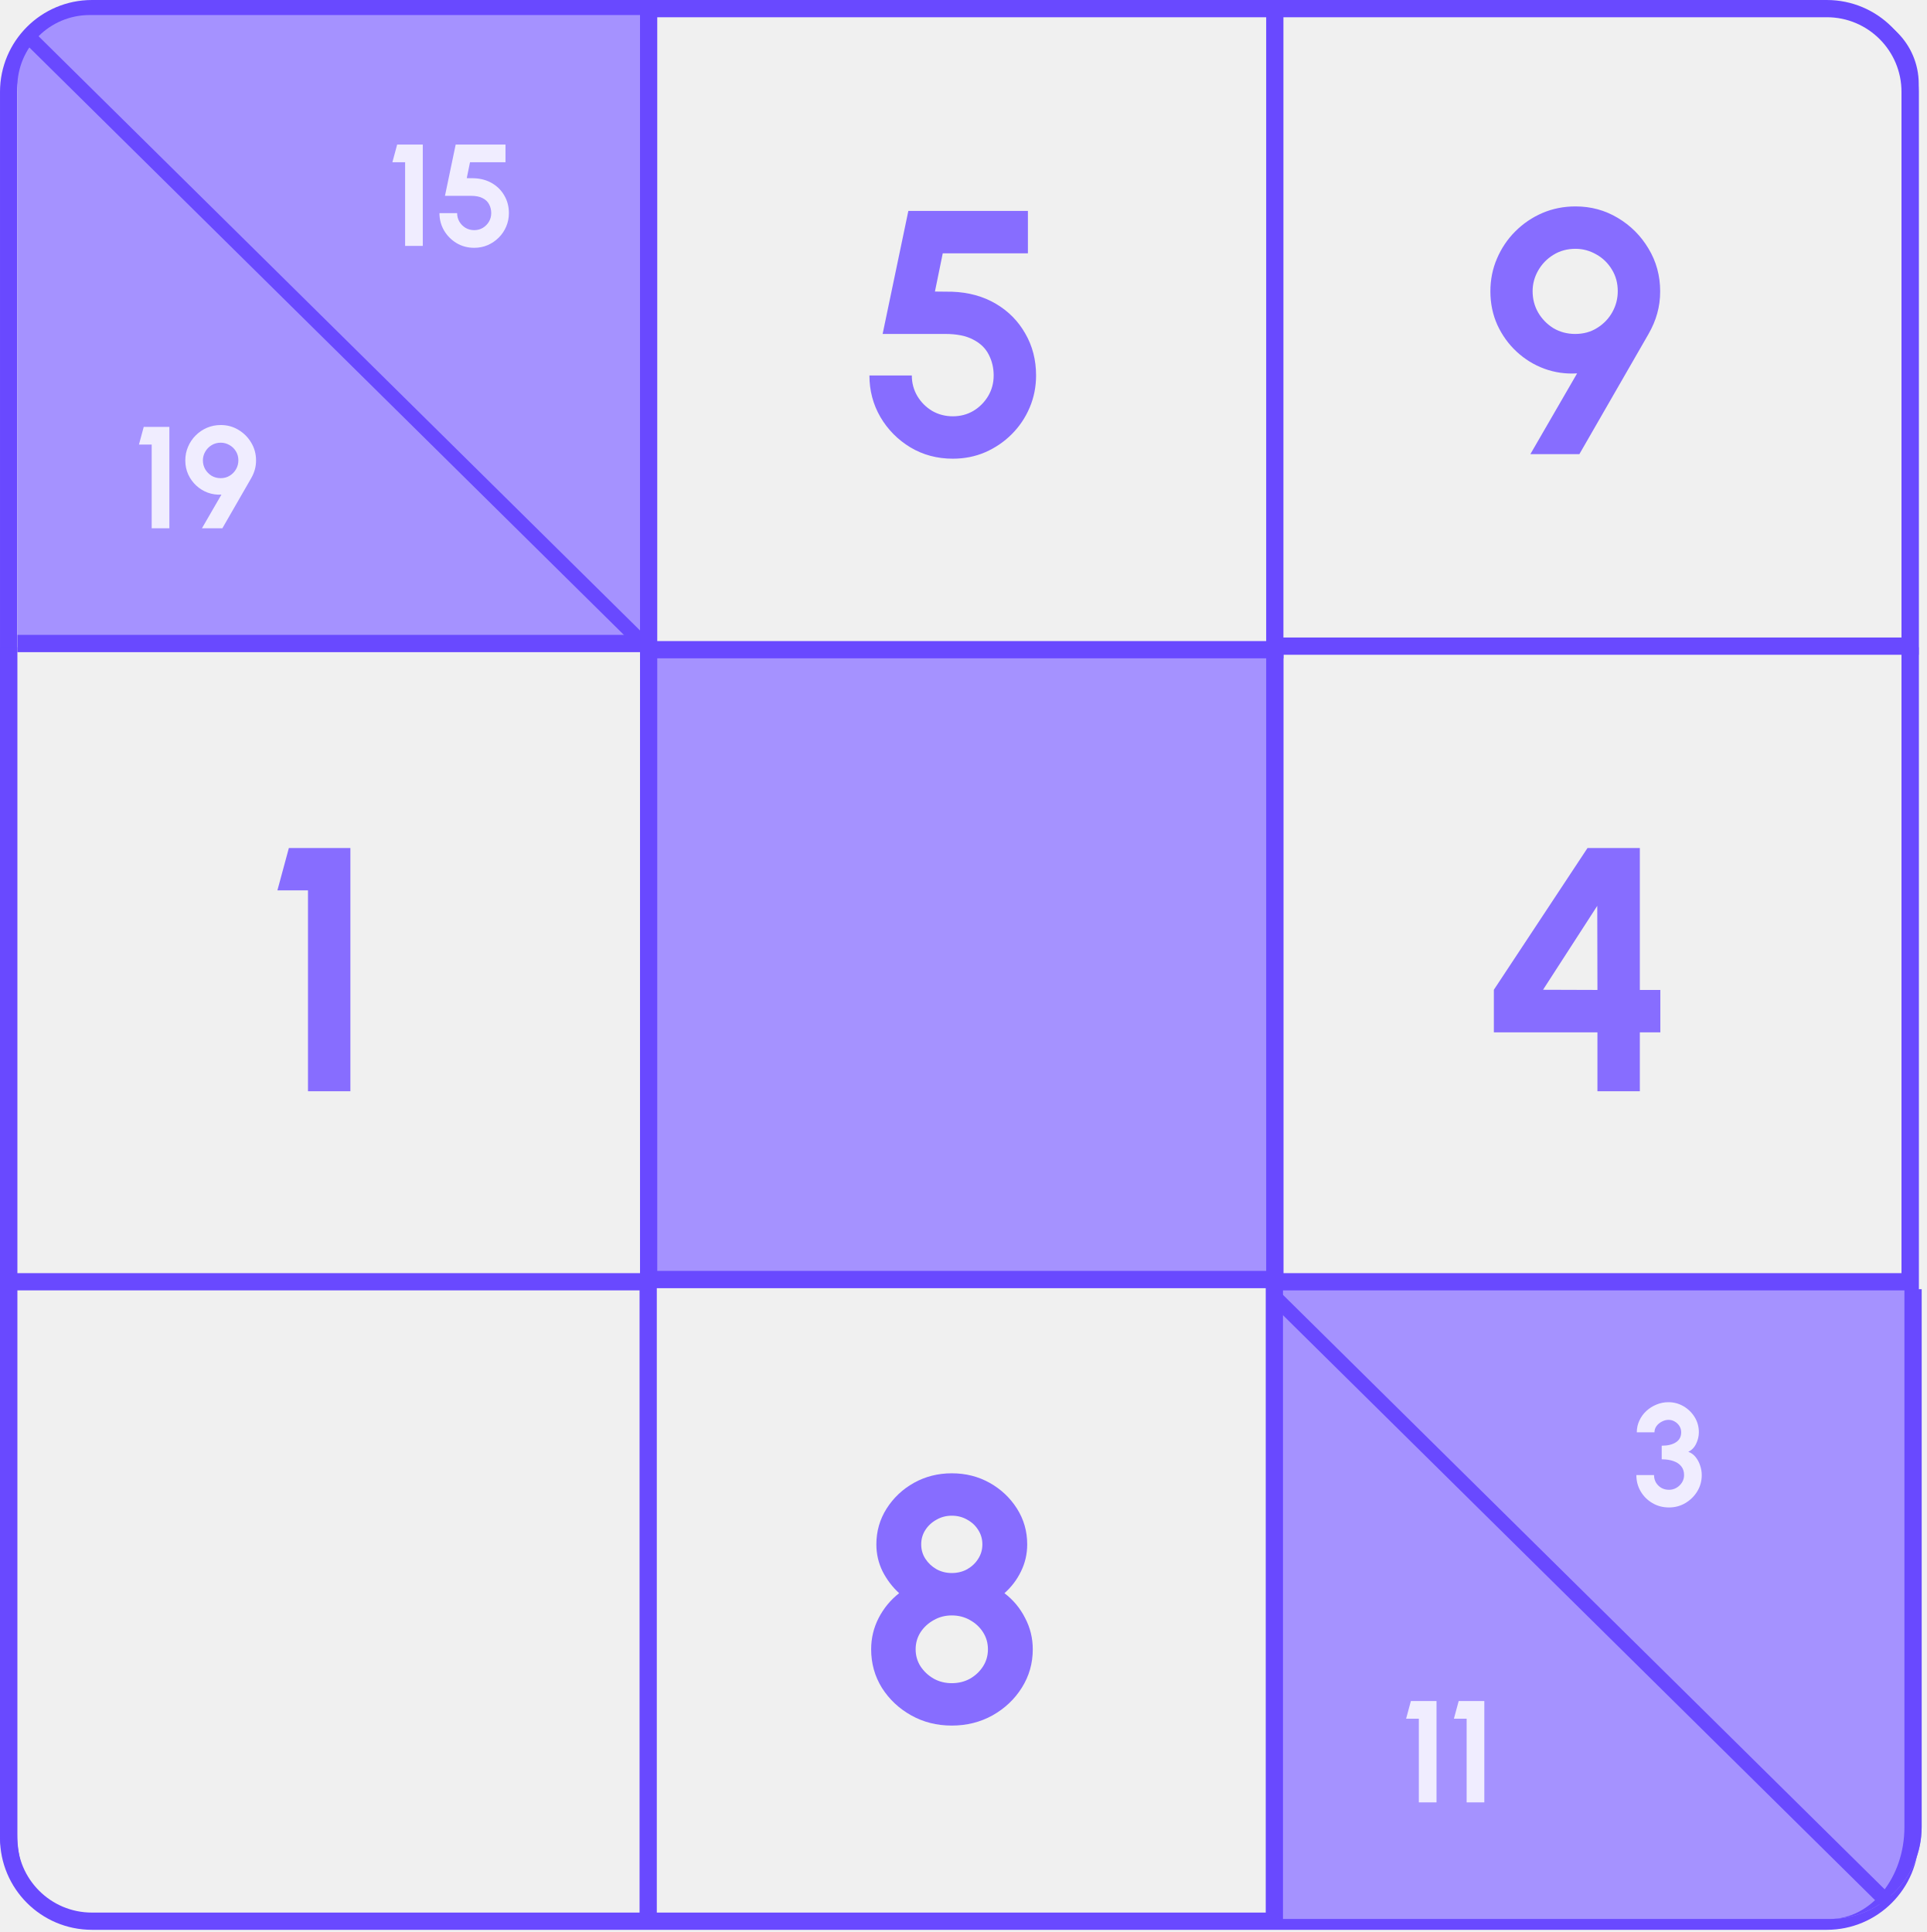
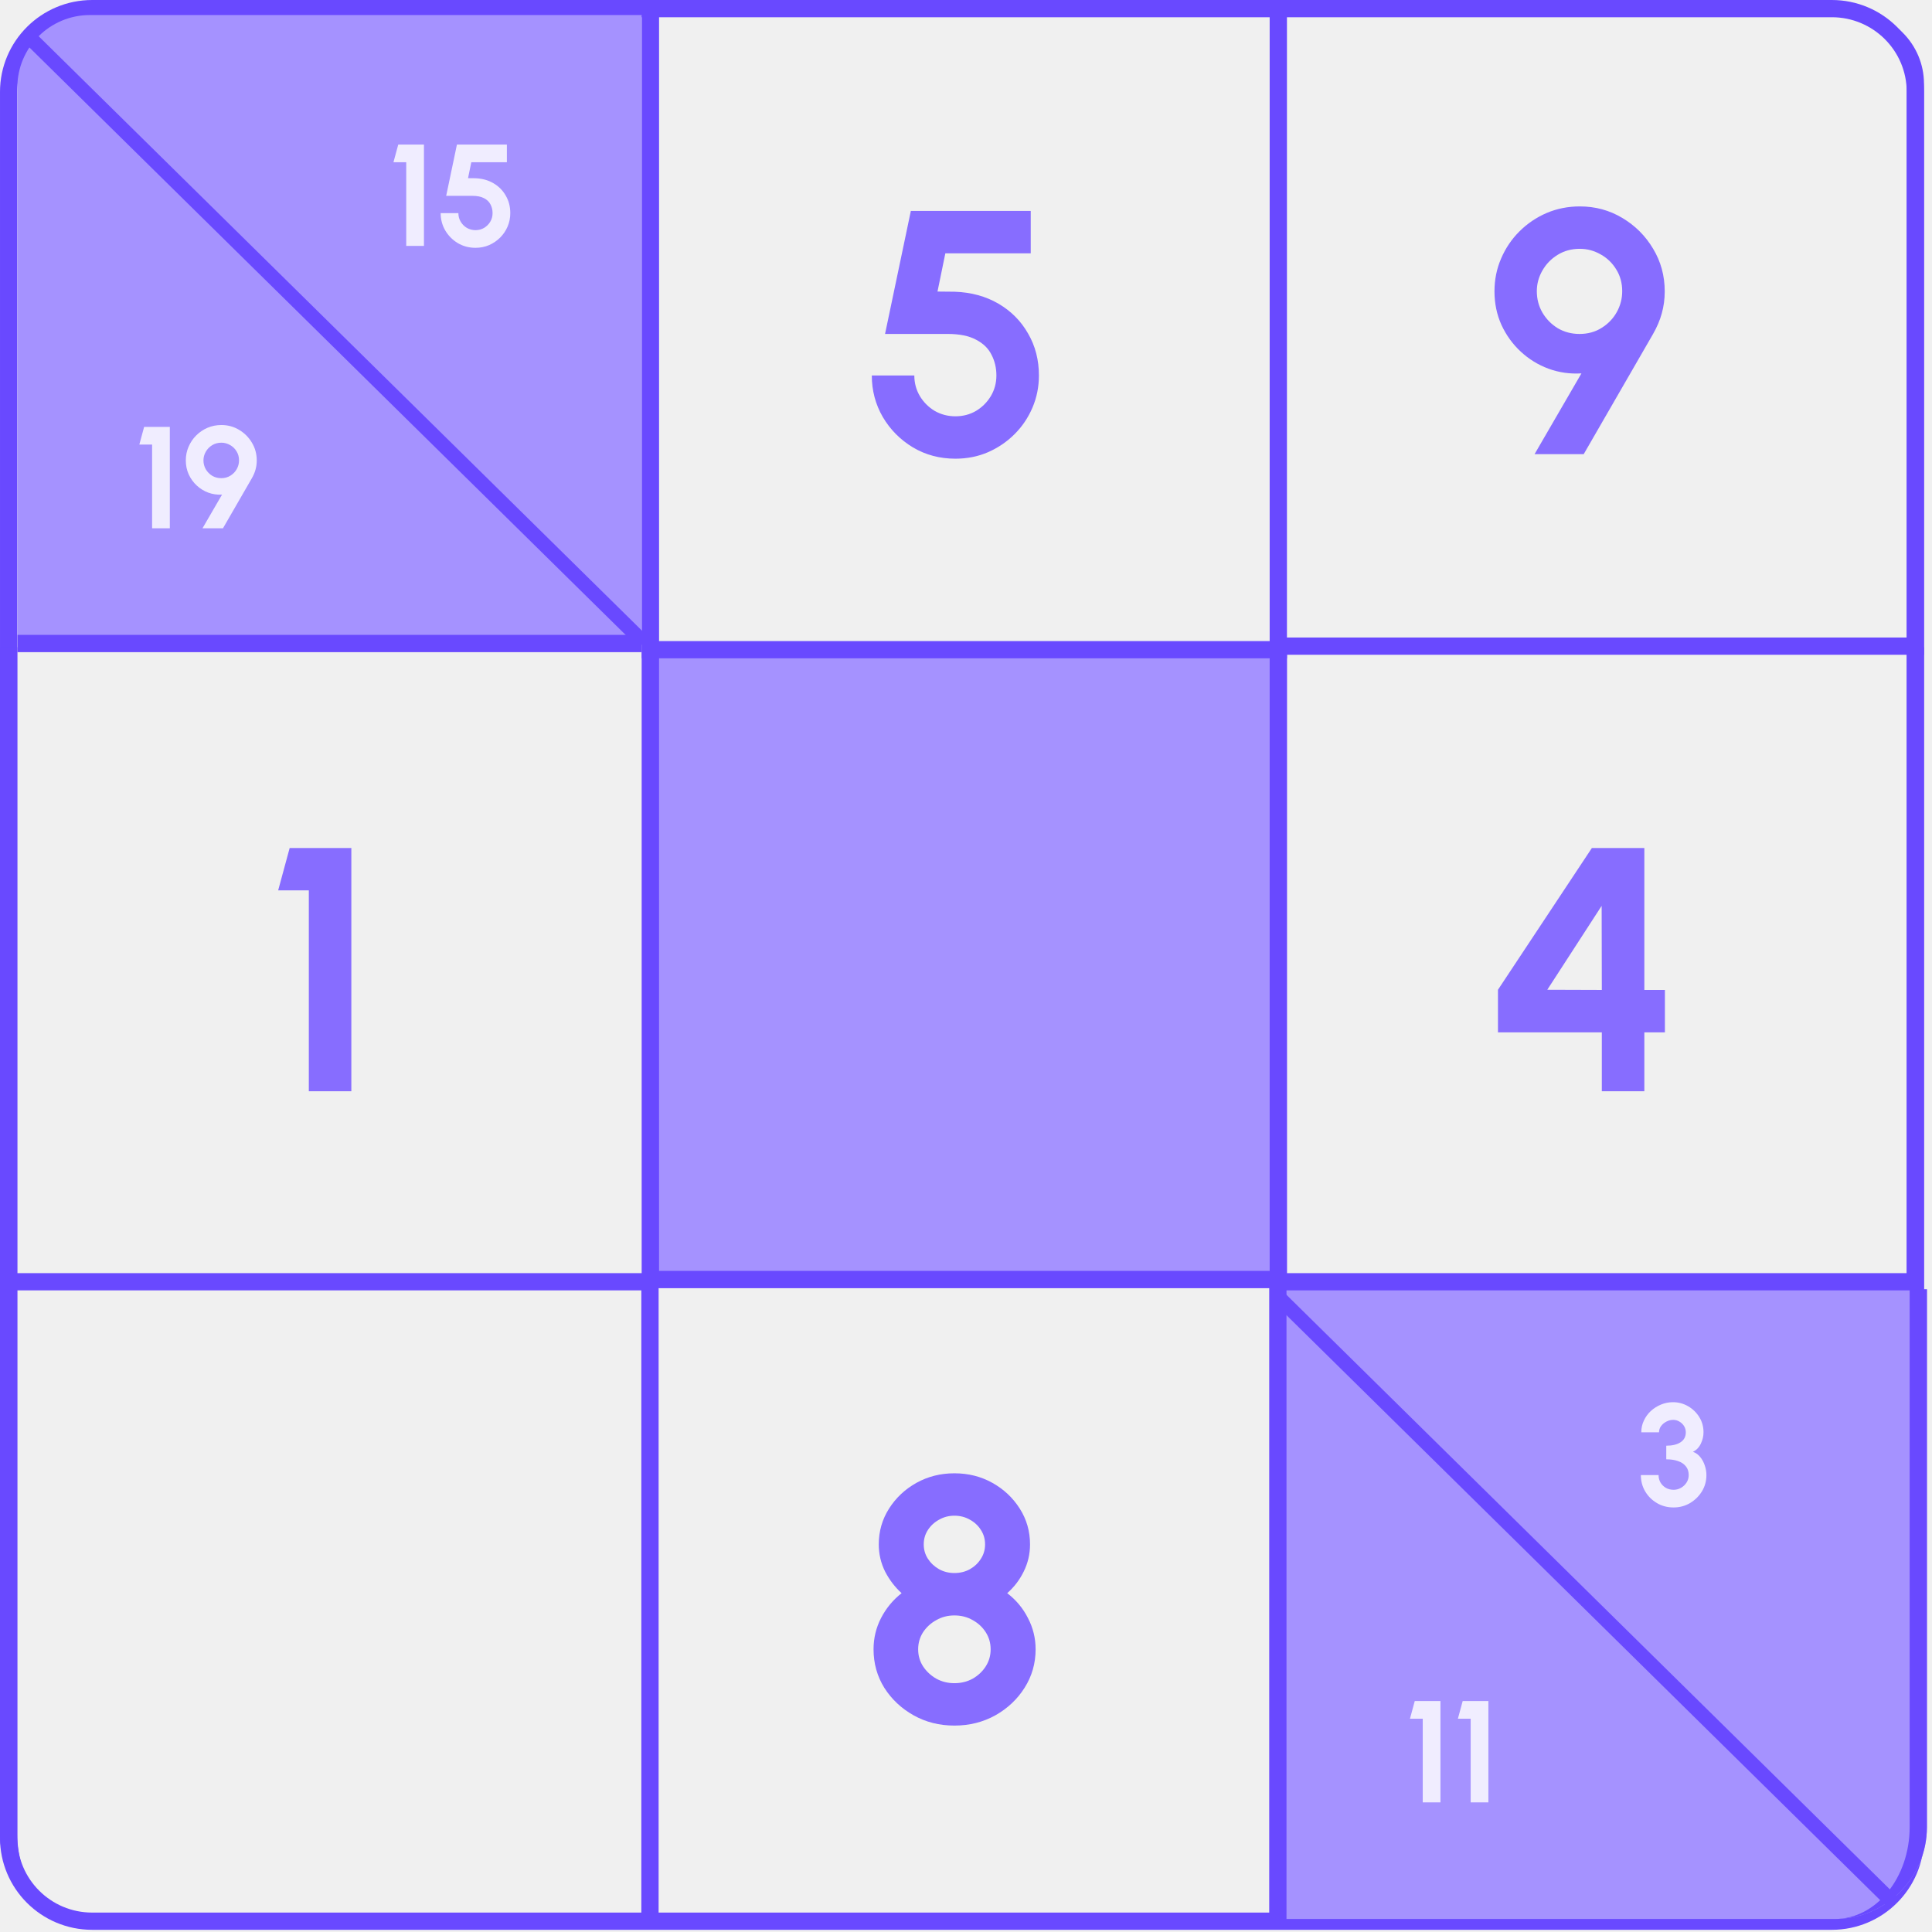
- <svg xmlns="http://www.w3.org/2000/svg" width="338" height="339" viewBox="0 0 338 339" fill="none">
+ <svg xmlns="http://www.w3.org/2000/svg" width="339" height="339" viewBox="0 0 338 339" preserveAspectRatio="none" fill="none">
  <rect x="1.512" y="1.512" width="333.577" height="335.592" rx="14.613" stroke="#6949FF" stroke-width="3.023" />
  <mask id="path-2-inside-1_2225_7122" fill="white">
    <path d="M112.277 113.151H225.149V226.023H112.277V113.151Z" />
  </mask>
  <path d="M112.277 113.151H225.149V226.023H112.277V113.151Z" fill="#A592FF" />
  <path d="M225.149 226.023V229.046H228.173V226.023H225.149ZM112.277 226.023H109.254V229.046H112.277V226.023ZM225.149 113.151H222.126V226.023H225.149H228.173V113.151H225.149ZM225.149 226.023V222.999H112.277V226.023V229.046H225.149V226.023ZM112.277 226.023H115.301V113.151H112.277H109.254V226.023H112.277Z" fill="#6949FF" mask="url(#path-2-inside-1_2225_7122)" />
  <mask id="path-4-inside-2_2225_7122" fill="white">
    <path d="M3.035 15.341C3.035 8.326 8.722 2.639 15.738 2.639H112.277V114.421H3.035V15.341Z" />
  </mask>
  <path d="M3.035 15.341C3.035 8.326 8.722 2.639 15.738 2.639H112.277V114.421H3.035V15.341Z" fill="#A592FF" />
  <path d="M3.035 2.639H112.277H3.035ZM112.277 117.445H3.035V111.398H112.277V117.445ZM3.035 114.421V2.639V114.421ZM112.277 2.639V114.421V2.639Z" fill="#6949FF" mask="url(#path-4-inside-2_2225_7122)" />
  <line x1="112.654" y1="112.784" x2="4.682" y2="6.083" stroke="#6949FF" stroke-width="2.541" />
  <path d="M26.611 92.692V78.008H24.376L25.214 74.908H29.711V92.692H26.611ZM35.429 92.692L38.846 86.785C38.007 86.836 37.207 86.722 36.445 86.442C35.691 86.163 35.018 85.748 34.425 85.197C33.833 84.647 33.362 83.995 33.015 83.241C32.677 82.487 32.507 81.67 32.507 80.79C32.507 79.934 32.668 79.134 32.99 78.389C33.312 77.635 33.756 76.975 34.324 76.407C34.9 75.831 35.56 75.382 36.305 75.061C37.059 74.739 37.868 74.578 38.731 74.578C39.858 74.578 40.887 74.858 41.818 75.416C42.758 75.975 43.508 76.725 44.066 77.665C44.634 78.605 44.918 79.646 44.918 80.79C44.918 81.357 44.846 81.895 44.702 82.403C44.566 82.903 44.35 83.411 44.054 83.927L39.011 92.692H35.429ZM38.706 83.902C39.316 83.902 39.853 83.754 40.319 83.457C40.794 83.161 41.162 82.775 41.424 82.301C41.687 81.827 41.818 81.319 41.818 80.777C41.818 80.184 41.674 79.655 41.386 79.189C41.098 78.715 40.717 78.347 40.243 78.084C39.769 77.813 39.265 77.677 38.731 77.677C38.122 77.677 37.58 77.826 37.105 78.122C36.64 78.41 36.271 78.791 36 79.265C35.729 79.74 35.594 80.243 35.594 80.777C35.594 81.344 35.729 81.865 36 82.339C36.28 82.814 36.653 83.195 37.118 83.483C37.593 83.762 38.122 83.902 38.706 83.902Z" fill="#F0EDFF" />
  <path d="M71.07 43.152V28.468H68.835L69.673 25.368H74.17V43.152H71.07ZM83.19 43.482C82.047 43.482 81.014 43.207 80.091 42.657C79.168 42.097 78.436 41.357 77.894 40.434C77.36 39.511 77.093 38.498 77.093 37.398H80.193C80.193 37.948 80.328 38.452 80.599 38.909C80.87 39.358 81.23 39.718 81.679 39.989C82.136 40.251 82.64 40.383 83.19 40.383C83.741 40.383 84.24 40.251 84.689 39.989C85.138 39.718 85.498 39.358 85.769 38.909C86.04 38.452 86.176 37.948 86.176 37.398C86.176 36.847 86.057 36.343 85.82 35.886C85.591 35.42 85.214 35.052 84.689 34.781C84.173 34.501 83.487 34.362 82.632 34.362H78.059L79.939 25.368H88.678V28.468H82.454L81.882 31.262L83.14 31.275C84.342 31.317 85.405 31.61 86.328 32.151C87.251 32.693 87.971 33.422 88.487 34.336C89.013 35.242 89.275 36.263 89.275 37.398C89.275 38.227 89.118 39.011 88.805 39.748C88.492 40.484 88.055 41.132 87.497 41.691C86.938 42.25 86.29 42.69 85.553 43.012C84.825 43.325 84.037 43.482 83.19 43.482Z" fill="#F0EDFF" />
  <mask id="path-9-inside-3_2225_7122" fill="white">
    <path d="M224.061 226.204H337.113V320.591C337.113 329.497 329.894 336.716 320.989 336.716H224.061V226.204Z" />
  </mask>
  <path d="M224.061 226.204H337.113V320.591C337.113 329.497 329.894 336.716 320.989 336.716H224.061V226.204Z" fill="#A592FF" />
  <path d="M224.061 226.204H337.113H224.061ZM337.113 336.716H224.061H337.113ZM224.061 336.716V226.204V336.716ZM340.137 226.204V317.568C340.137 328.143 331.564 336.716 320.989 336.716V336.716C328.224 336.716 334.09 329.497 334.09 320.591V226.204H340.137Z" fill="#6949FF" mask="url(#path-9-inside-3_2225_7122)" />
  <line x1="331.14" y1="333.809" x2="223.169" y2="227.107" stroke="#6949FF" stroke-width="2.541" />
  <path d="M248.906 316.257V301.573H246.671L247.509 298.474H252.006V316.257H248.906ZM257.292 316.257V301.573H255.056L255.895 298.474H260.391V316.257H257.292Z" fill="#F0EDFF" />
  <path d="M292.794 264.507C291.718 264.507 290.749 264.252 289.885 263.744C289.021 263.236 288.335 262.555 287.827 261.699C287.319 260.835 287.065 259.879 287.065 258.828H290.164C290.164 259.303 290.274 259.735 290.495 260.124C290.723 260.514 291.037 260.827 291.435 261.064C291.833 261.293 292.286 261.407 292.794 261.407C293.26 261.407 293.691 261.293 294.089 261.064C294.496 260.827 294.822 260.514 295.068 260.124C295.313 259.735 295.436 259.303 295.436 258.828C295.436 258.21 295.271 257.698 294.94 257.291C294.61 256.877 294.149 256.567 293.556 256.364C292.972 256.161 292.29 256.059 291.511 256.059V253.671C292.561 253.671 293.391 253.472 294 253.074C294.619 252.676 294.928 252.092 294.928 251.321C294.928 250.923 294.826 250.559 294.623 250.229C294.42 249.899 294.149 249.636 293.81 249.441C293.48 249.238 293.116 249.136 292.718 249.136C292.311 249.136 291.917 249.238 291.536 249.441C291.155 249.636 290.842 249.899 290.596 250.229C290.359 250.559 290.241 250.923 290.241 251.321H287.141C287.141 250.593 287.289 249.911 287.586 249.276C287.882 248.633 288.289 248.069 288.805 247.587C289.33 247.104 289.923 246.727 290.583 246.456C291.253 246.177 291.951 246.037 292.679 246.037C293.636 246.037 294.521 246.274 295.334 246.748C296.147 247.223 296.799 247.858 297.29 248.654C297.782 249.45 298.027 250.339 298.027 251.321C298.027 252.007 297.866 252.68 297.545 253.341C297.223 254.002 296.765 254.467 296.173 254.738C296.689 254.925 297.121 255.238 297.468 255.678C297.815 256.11 298.078 256.606 298.256 257.164C298.442 257.715 298.535 258.27 298.535 258.828C298.535 259.87 298.273 260.823 297.748 261.687C297.223 262.542 296.524 263.228 295.652 263.744C294.788 264.252 293.835 264.507 292.794 264.507Z" fill="#F0EDFF" />
  <mask id="path-14-inside-4_2225_7122" fill="white">
    <path d="M0 113.544H112.872V226.416H0V113.544Z" />
  </mask>
  <path d="M0 226.416H-3.023V229.439H0V226.416ZM112.872 226.416V223.392H0V226.416V229.439H112.872V226.416ZM0 226.416H3.023V113.544H0H-3.023V226.416H0Z" fill="#6949FF" mask="url(#path-14-inside-4_2225_7122)" />
  <mask id="path-16-inside-5_2225_7122" fill="white">
    <path d="M223.729 113.544H336.6V226.416H223.729V113.544Z" />
  </mask>
  <path d="M336.6 226.416V229.439H339.624V226.416H336.6ZM336.6 113.544H333.577V226.416H336.6H339.624V113.544H336.6ZM336.6 226.416V223.392H223.729V226.416V229.439H336.6V226.416Z" fill="#6949FF" mask="url(#path-16-inside-5_2225_7122)" />
  <mask id="path-18-inside-6_2225_7122" fill="white">
    <path d="M112.199 225.072H225.071V337.944H112.199V225.072Z" />
  </mask>
  <path d="M225.071 225.072H222.048V337.944H225.071H228.094V225.072H225.071ZM112.199 337.944H115.223V225.072H112.199H109.176V337.944H112.199Z" fill="#6949FF" mask="url(#path-18-inside-6_2225_7122)" />
  <mask id="path-20-inside-7_2225_7122" fill="white">
    <path d="M112.277 2.639H225.149V115.511H112.277V2.639Z" />
  </mask>
  <path d="M225.149 115.511V118.534H228.173V115.511H225.149ZM112.277 115.511H109.254V118.534H112.277V115.511ZM225.149 2.639H222.126V115.511H225.149H228.173V2.639H225.149ZM225.149 115.511V112.487H112.277V115.511V118.534H225.149V115.511ZM112.277 115.511H115.301V2.639H112.277H109.254V115.511H112.277Z" fill="#6949FF" mask="url(#path-20-inside-7_2225_7122)" />
  <mask id="path-22-inside-8_2225_7122" fill="white">
    <path d="M223.729 2.016H323.898C330.913 2.016 336.6 7.703 336.6 14.718V114.887H223.729V2.016Z" />
  </mask>
  <path d="M223.729 2.016H336.6H223.729ZM339.624 117.911H223.729V111.864H333.577L339.624 117.911ZM223.729 114.887V2.016V114.887ZM323.898 2.016C332.583 2.016 339.624 9.056 339.624 17.741V117.911L333.577 111.864V14.718C333.577 7.703 329.243 2.016 323.898 2.016V2.016Z" fill="#6949FF" mask="url(#path-22-inside-8_2225_7122)" />
  <mask id="path-24-inside-9_2225_7122" fill="white">
    <path d="M0 225.072H112.872V321.82C112.872 330.725 105.653 337.944 96.747 337.944H16.125C7.219 337.944 0 330.725 0 321.82V225.072Z" />
  </mask>
  <path d="M0 225.072H112.872H0ZM112.872 337.944H0H112.872ZM16.125 337.944C5.549 337.944 -3.023 329.371 -3.023 318.796V225.072H3.023V321.82C3.023 330.725 8.889 337.944 16.125 337.944V337.944ZM112.872 225.072V337.944V225.072Z" fill="#6949FF" mask="url(#path-24-inside-9_2225_7122)" />
  <path d="M167.154 80.485C164.41 80.485 161.931 79.825 159.715 78.503C157.5 77.162 155.742 75.384 154.441 73.168C153.161 70.953 152.521 68.524 152.521 65.882H159.959C159.959 67.203 160.285 68.412 160.935 69.51C161.585 70.587 162.449 71.451 163.526 72.101C164.624 72.731 165.833 73.046 167.154 73.046C168.475 73.046 169.674 72.731 170.751 72.101C171.829 71.451 172.692 70.587 173.343 69.51C173.993 68.412 174.318 67.203 174.318 65.882C174.318 64.561 174.034 63.352 173.465 62.254C172.916 61.136 172.012 60.252 170.751 59.602C169.512 58.931 167.865 58.596 165.813 58.596H154.838L159.35 37.012H180.324V44.45H165.386L164.014 51.157L167.032 51.188C169.918 51.289 172.469 51.991 174.684 53.291C176.9 54.592 178.627 56.34 179.867 58.535C181.127 60.71 181.757 63.159 181.757 65.882C181.757 67.874 181.381 69.754 180.629 71.522C179.877 73.29 178.83 74.845 177.489 76.186C176.148 77.528 174.593 78.585 172.825 79.357C171.077 80.109 169.187 80.485 167.154 80.485Z" fill="#876DFF" />
  <path d="M268.468 79.692L276.669 65.516C274.657 65.638 272.736 65.364 270.907 64.693C269.098 64.022 267.482 63.027 266.06 61.706C264.637 60.385 263.509 58.819 262.676 57.011C261.863 55.202 261.456 53.241 261.456 51.127C261.456 49.074 261.842 47.154 262.615 45.365C263.387 43.556 264.454 41.971 265.816 40.609C267.198 39.227 268.783 38.15 270.571 37.378C272.38 36.605 274.321 36.219 276.394 36.219C279.097 36.219 281.567 36.89 283.802 38.231C286.058 39.573 287.857 41.371 289.199 43.627C290.56 45.883 291.241 48.383 291.241 51.127C291.241 52.489 291.068 53.779 290.723 54.999C290.398 56.198 289.879 57.417 289.168 58.657L277.065 79.692H268.468ZM276.333 58.596C277.797 58.596 279.087 58.24 280.205 57.529C281.343 56.818 282.227 55.893 282.857 54.755C283.487 53.617 283.802 52.397 283.802 51.096C283.802 49.674 283.457 48.403 282.766 47.286C282.075 46.147 281.16 45.263 280.022 44.633C278.884 43.983 277.675 43.658 276.394 43.658C274.931 43.658 273.63 44.013 272.492 44.725C271.374 45.416 270.49 46.33 269.84 47.468C269.189 48.607 268.864 49.816 268.864 51.096C268.864 52.458 269.189 53.708 269.84 54.846C270.511 55.984 271.405 56.899 272.523 57.59C273.661 58.261 274.931 58.596 276.333 58.596Z" fill="#876DFF" />
  <path d="M280.236 191.475V181.14H262.066V173.671L278.498 148.794H287.674V173.702H291.272V181.14H287.674V191.475H280.236ZM270.693 173.671L280.236 173.702L280.205 158.946L270.693 173.671Z" fill="#876DFF" />
  <path d="M54.029 191.475V156.233H48.663L50.676 148.794H61.468V191.475H54.029Z" fill="#876DFF" />
  <path d="M166.971 302.78C164.349 302.78 161.971 302.18 159.837 300.981C157.703 299.782 155.996 298.177 154.716 296.164C153.456 294.132 152.826 291.876 152.826 289.397C152.826 287.445 153.263 285.616 154.137 283.909C155.031 282.181 156.23 280.728 157.734 279.549C156.555 278.472 155.59 277.202 154.838 275.739C154.106 274.255 153.74 272.67 153.74 270.983C153.74 268.686 154.34 266.593 155.539 264.703C156.738 262.813 158.333 261.309 160.325 260.191C162.337 259.073 164.553 258.514 166.971 258.514C169.41 258.514 171.625 259.073 173.617 260.191C175.609 261.309 177.204 262.813 178.403 264.703C179.603 266.593 180.202 268.686 180.202 270.983C180.202 272.67 179.836 274.255 179.105 275.739C178.393 277.202 177.428 278.472 176.208 279.549C177.753 280.728 178.962 282.181 179.836 283.909C180.731 285.616 181.178 287.445 181.178 289.397C181.178 291.856 180.538 294.102 179.257 296.134C177.997 298.146 176.29 299.762 174.135 300.981C171.981 302.18 169.593 302.78 166.971 302.78ZM166.971 295.341C168.15 295.341 169.217 295.077 170.172 294.549C171.127 294 171.89 293.278 172.459 292.384C173.028 291.49 173.312 290.494 173.312 289.397C173.312 288.299 173.028 287.303 172.459 286.409C171.89 285.515 171.127 284.803 170.172 284.275C169.217 283.726 168.15 283.452 166.971 283.452C165.813 283.452 164.756 283.726 163.801 284.275C162.845 284.803 162.073 285.515 161.484 286.409C160.915 287.303 160.63 288.299 160.63 289.397C160.63 290.494 160.915 291.49 161.484 292.384C162.073 293.278 162.845 294 163.801 294.549C164.756 295.077 165.813 295.341 166.971 295.341ZM166.971 276.013C167.967 276.013 168.871 275.79 169.684 275.342C170.497 274.875 171.138 274.265 171.605 273.513C172.093 272.761 172.337 271.918 172.337 270.983C172.337 270.048 172.093 269.205 171.605 268.453C171.138 267.701 170.497 267.101 169.684 266.654C168.871 266.186 167.967 265.953 166.971 265.953C165.996 265.953 165.101 266.186 164.288 266.654C163.475 267.101 162.825 267.701 162.337 268.453C161.85 269.205 161.606 270.048 161.606 270.983C161.606 271.918 161.85 272.761 162.337 273.513C162.825 274.265 163.475 274.875 164.288 275.342C165.101 275.79 165.996 276.013 166.971 276.013Z" fill="#876DFF" />
</svg>
